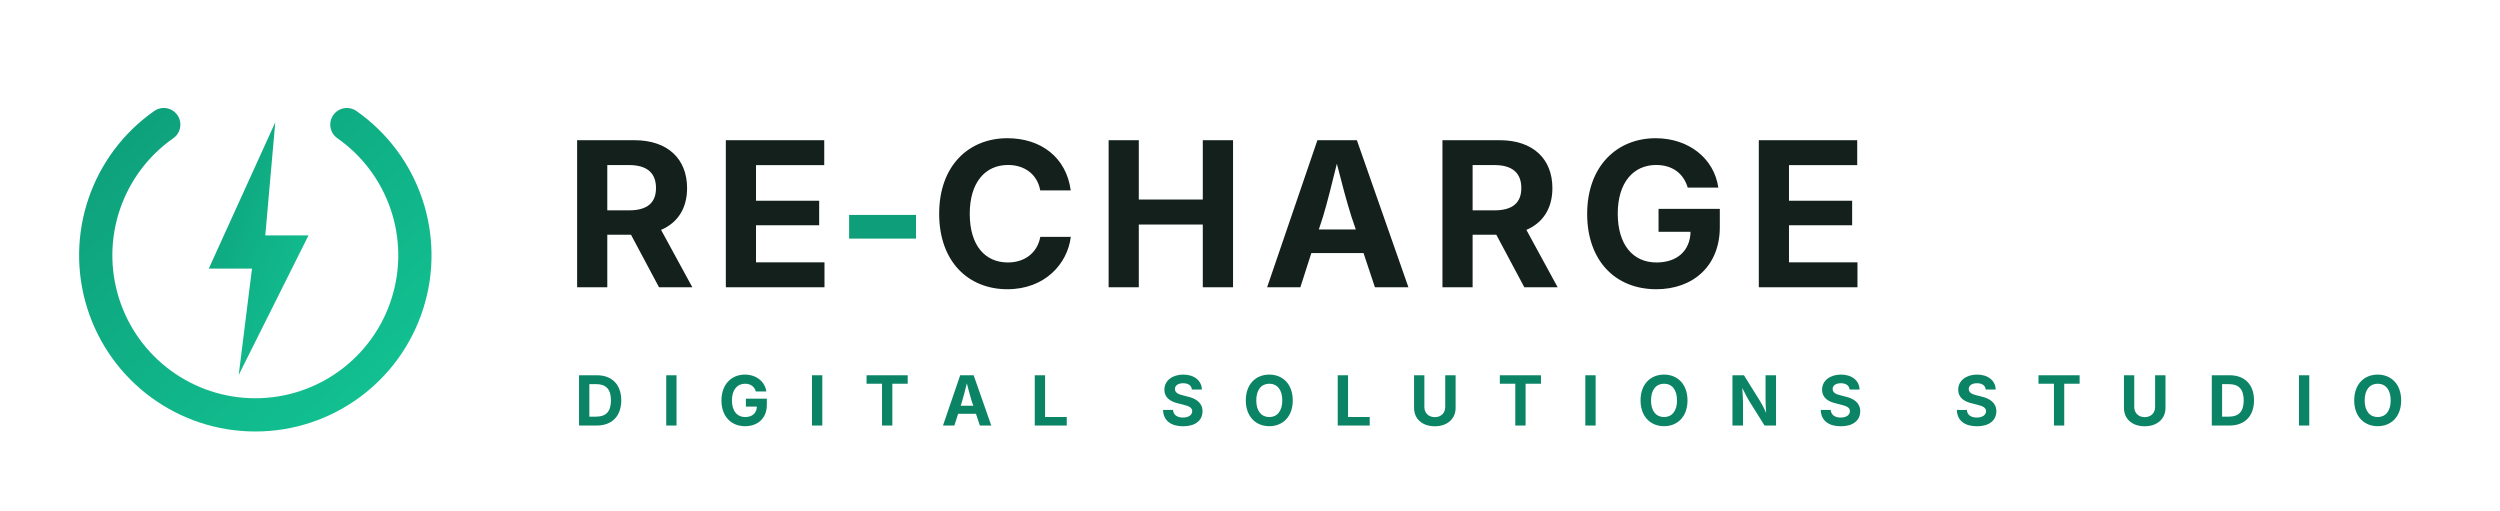
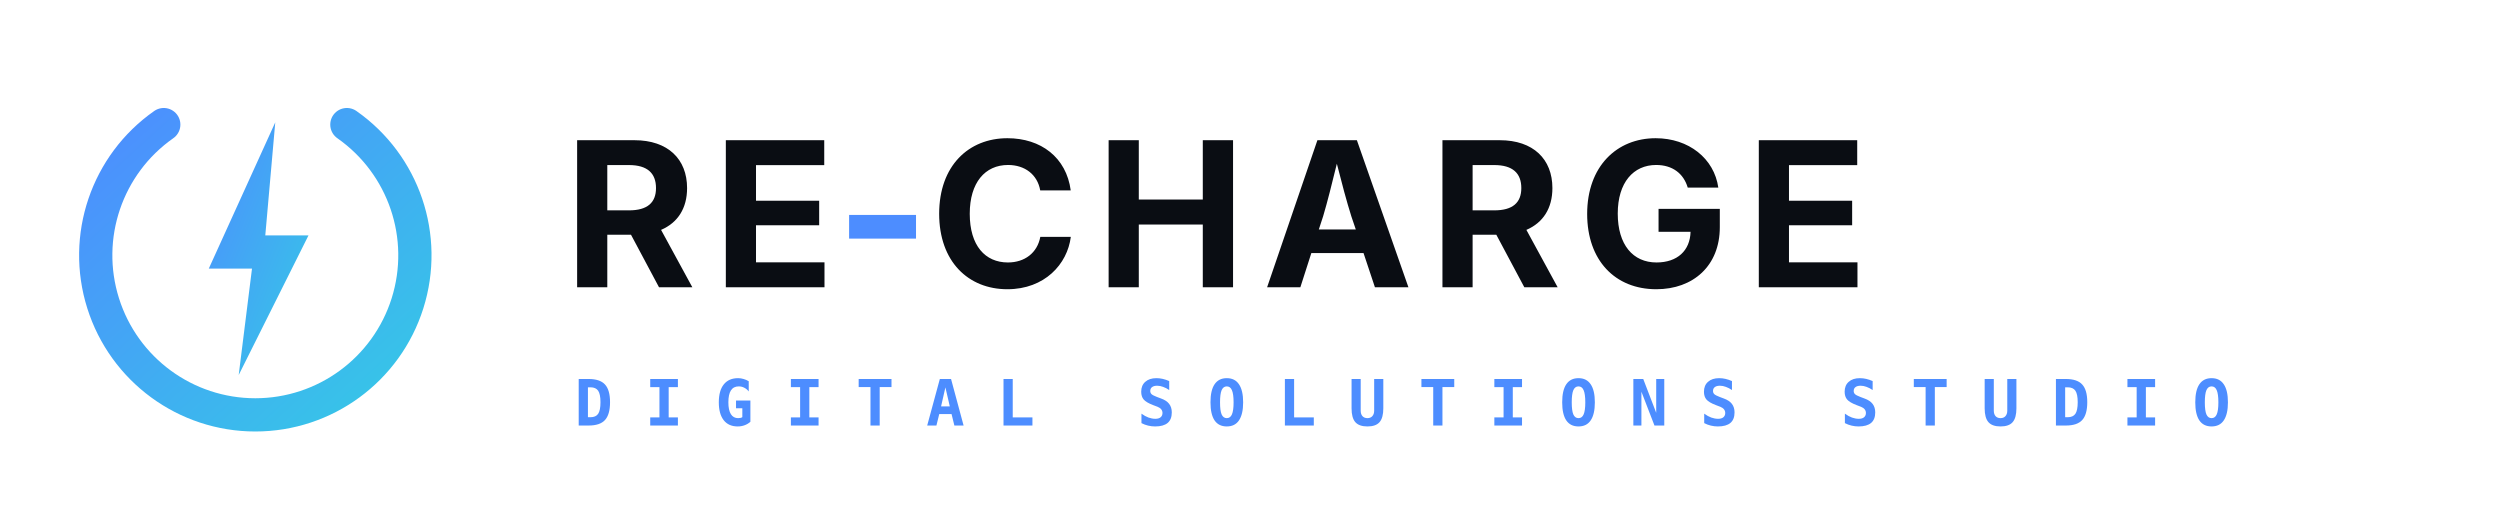
<svg xmlns="http://www.w3.org/2000/svg" viewBox="0 0 470 96" fill="none">
  <defs>
    <linearGradient id="g" x1="0" y1="0" x2="1" y2="1">
-       <stop offset="0" stop-color="#0e9f7a" />
-       <stop offset="1" stop-color="#12c493" />
+       <stop offset="0" stop-color="#4d8dff" />
+       <stop offset="1" stop-color="#35c9e6" />
    </linearGradient>
  </defs>
  <g transform="translate(8,8) scale(1.25)" fill="none">
    <path d="M45.77 12.34A24 24 0 1 1 18.23 12.34" stroke="url(#g)" stroke-width="5" stroke-linecap="round" />
    <path d="M35 12 25 34H31.5L29.5 50 40 29H33.5L35 12Z" fill="url(#g)" />
  </g>
-   <text x="106" y="54" font-family="'Space Grotesk', 'Inter', sans-serif" font-size="38" font-weight="700" letter-spacing="3" fill="#14201c">RE<tspan fill="#0e9f7a">-</tspan>CHARGE</text>
-   <text x="108" y="80" font-family="'Space Grotesk', 'Inter', sans-serif" font-size="13" font-weight="700" letter-spacing="7" fill="#0b8465">DIGITAL SOLUTIONS STUDIO</text>
+   <text x="106" y="54" font-family="'Space Grotesk', 'Inter', sans-serif" font-size="38" font-weight="700" letter-spacing="3" fill="#0a0d13">RE<tspan fill="#4d8dff">-</tspan>CHARGE</text>
+   <text x="108" y="80" font-family="'JetBrains Mono', monospace" font-size="12" font-weight="600" letter-spacing="6" fill="#4d8dff">DIGITAL SOLUTIONS STUDIO</text>
</svg>
